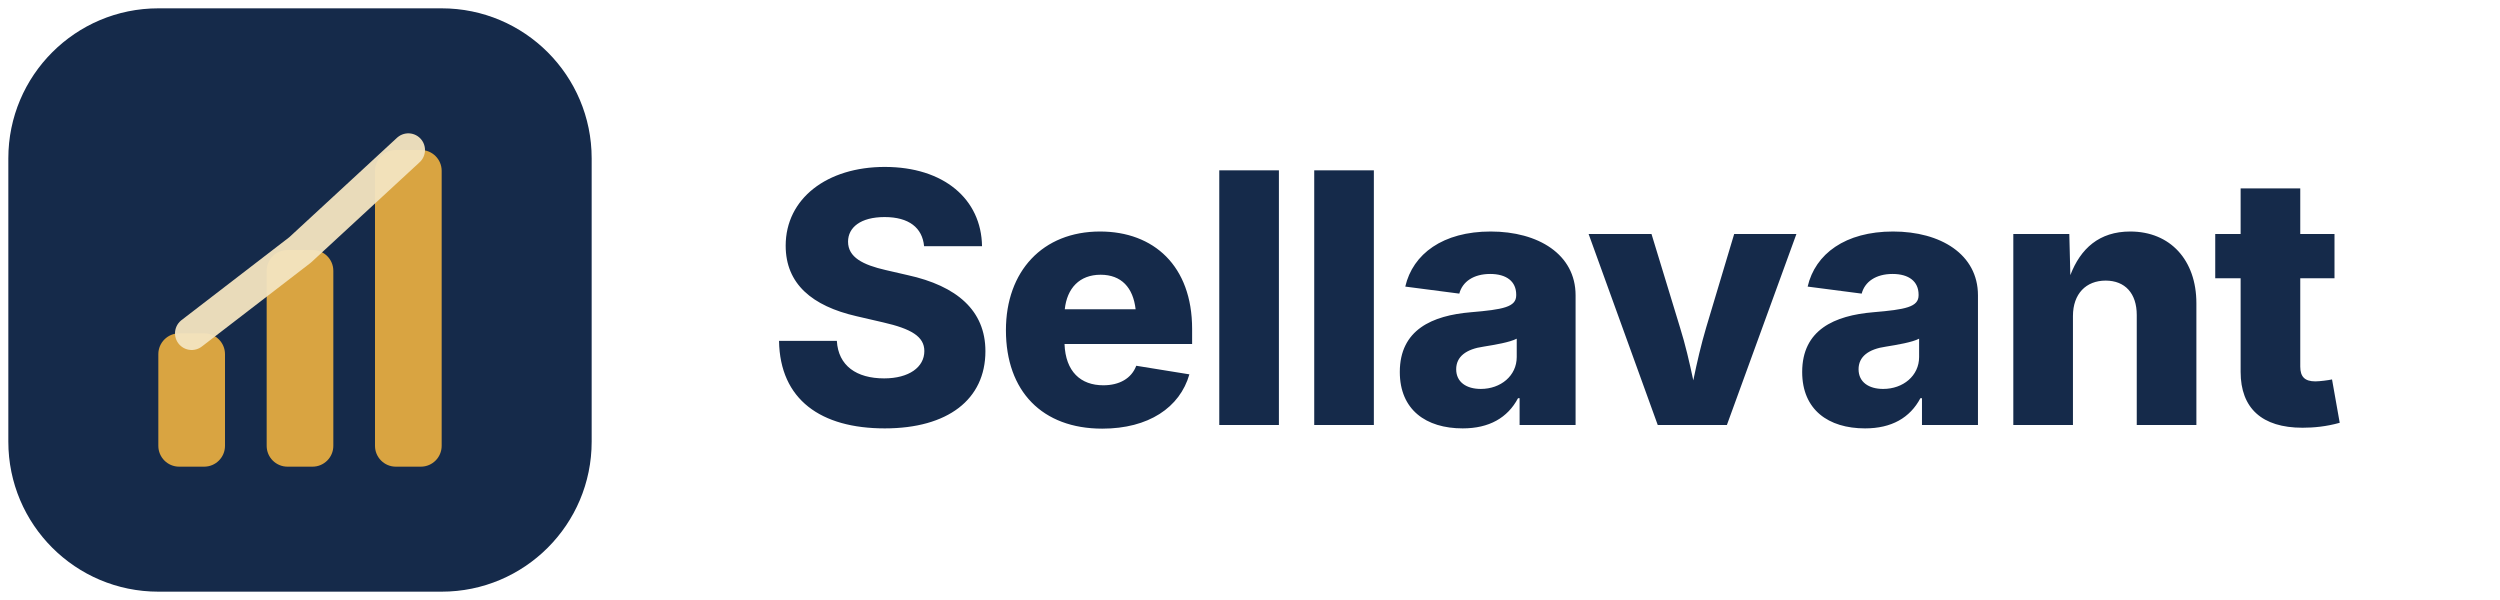
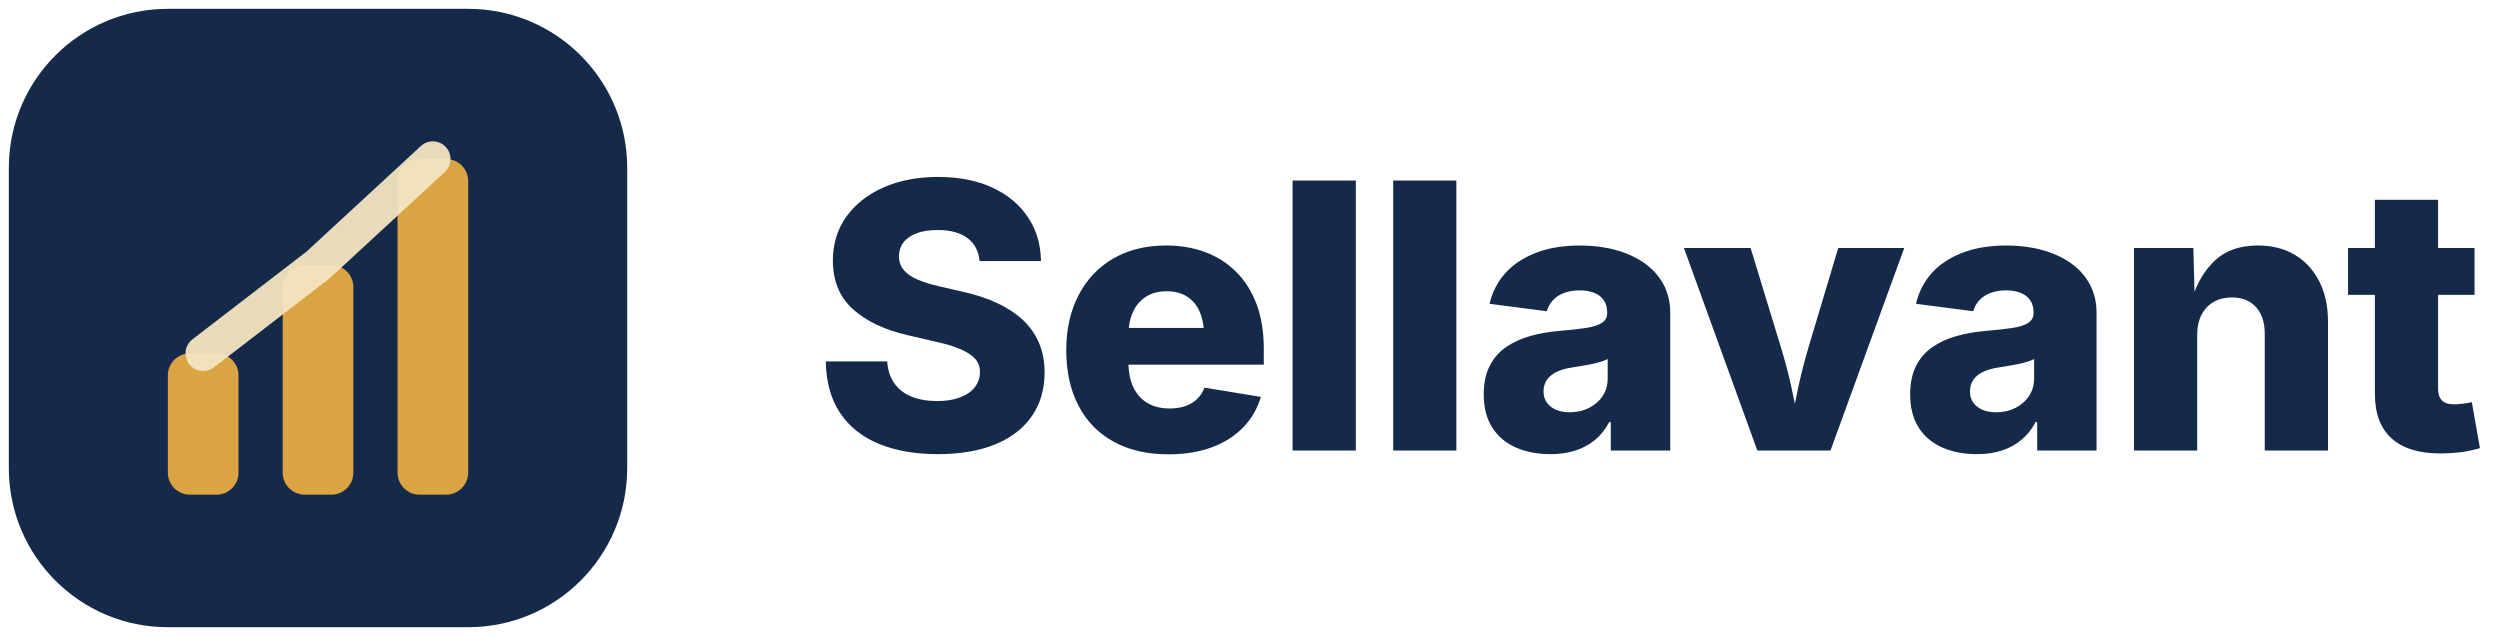
- <svg xmlns="http://www.w3.org/2000/svg" viewBox="0 0 300 72" fill="none">
+ <svg xmlns="http://www.w3.org/2000/svg" viewBox="0 0 283 72" width="283" height="72" fill="none" role="img" aria-label="Sellavant">
  <rect x="1" y="1" width="70" height="70" rx="18" fill="#152A4A" />
  <rect x="19" y="40" width="8" height="16" rx="2.5" fill="#D9A441" />
  <rect x="32" y="30" width="8" height="26" rx="2.5" fill="#D9A441" />
  <rect x="45" y="18" width="8" height="38" rx="2.5" fill="#D9A441" />
  <polyline points="23,40 36,30 49,18" stroke="#F3E4C0" stroke-width="4" fill="none" stroke-linecap="round" stroke-linejoin="round" opacity="0.95" />
-   <text x="92" y="51" font-size="42" font-weight="800" letter-spacing="-0.5" font-family="Inter, Arial, Helvetica, sans-serif" fill="#152A4A">Sellavant</text>
+   <path d="M106.17 51.41Q102.36 51.41 99.53 50.26Q96.7 49.11 95.12 46.78Q93.54 44.44 93.48 40.91L100.43 40.91Q100.53 42.39 101.24 43.39Q101.95 44.4 103.19 44.9Q104.43 45.4 106.09 45.4Q107.59 45.4 108.67 44.99Q109.76 44.58 110.34 43.84Q110.93 43.1 110.93 42.12Q110.93 41.24 110.39 40.62Q109.84 40.01 108.75 39.54Q107.67 39.06 105.99 38.7L102.75 37.94Q98.79 37.03 96.53 34.98Q94.28 32.93 94.28 29.49Q94.28 26.66 95.81 24.52Q97.35 22.39 100.03 21.21Q102.71 20.03 106.17 20.03Q109.72 20.03 112.32 21.23Q114.93 22.43 116.36 24.58Q117.8 26.72 117.84 29.55L110.89 29.55Q110.74 27.89 109.53 26.96Q108.32 26.04 106.15 26.04Q104.71 26.04 103.73 26.42Q102.75 26.8 102.25 27.47Q101.76 28.13 101.76 29Q101.76 29.94 102.32 30.58Q102.87 31.23 103.89 31.66Q104.92 32.09 106.27 32.4L108.92 33.01Q111.13 33.49 112.87 34.3Q114.6 35.11 115.8 36.23Q117 37.36 117.62 38.84Q118.25 40.32 118.25 42.14Q118.25 45.03 116.8 47.11Q115.36 49.2 112.66 50.3Q109.96 51.41 106.17 51.41ZM132.27 51.43Q128.68 51.43 126.08 50.01Q123.47 48.58 122.09 45.93Q120.7 43.29 120.7 39.62Q120.7 36.09 122.09 33.42Q123.47 30.76 126.01 29.27Q128.56 27.79 132 27.79Q134.42 27.79 136.44 28.54Q138.46 29.3 139.95 30.79Q141.44 32.28 142.25 34.45Q143.06 36.62 143.06 39.47L143.06 41.28L123.25 41.28L123.25 37.12L139.65 37.12L136.31 38.1Q136.31 36.5 135.83 35.35Q135.35 34.2 134.4 33.59Q133.46 32.97 132.06 32.97Q130.67 32.97 129.71 33.6Q128.74 34.22 128.24 35.34Q127.74 36.46 127.74 37.96L127.74 40.95Q127.74 42.71 128.32 43.89Q128.91 45.07 129.95 45.66Q131 46.24 132.39 46.24Q133.36 46.24 134.15 45.98Q134.94 45.71 135.5 45.18Q136.06 44.64 136.35 43.88L142.73 44.93Q142.15 46.9 140.75 48.36Q139.34 49.83 137.2 50.63Q135.06 51.43 132.27 51.43ZM153.48 20.44L153.48 51L146.32 51L146.32 20.44ZM164.86 20.44L164.86 51L157.71 51L157.71 20.44ZM175.51 51.41Q173.32 51.41 171.6 50.66Q169.89 49.91 168.93 48.41Q167.96 46.9 167.96 44.64Q167.96 42.74 168.63 41.42Q169.3 40.11 170.49 39.29Q171.68 38.47 173.21 38.04Q174.75 37.61 176.5 37.46Q178.44 37.3 179.63 37.11Q180.82 36.91 181.38 36.52Q181.93 36.13 181.93 35.43L181.93 35.35Q181.93 34.55 181.56 34Q181.19 33.45 180.49 33.16Q179.8 32.87 178.81 32.87Q177.83 32.87 177.06 33.16Q176.29 33.45 175.8 33.98Q175.31 34.51 175.1 35.23L168.62 34.39Q169.07 32.42 170.39 30.93Q171.72 29.45 173.86 28.62Q176 27.79 178.87 27.79Q181.01 27.79 182.86 28.29Q184.72 28.79 186.11 29.76Q187.51 30.74 188.29 32.16Q189.07 33.59 189.07 35.43L189.07 51L182.34 51L182.34 47.78L182.16 47.78Q181.54 48.97 180.59 49.77Q179.63 50.57 178.37 50.99Q177.11 51.41 175.51 51.41ZM177.69 46.67Q178.89 46.67 179.87 46.18Q180.84 45.69 181.42 44.83Q181.99 43.97 181.99 42.84L181.99 40.64Q181.68 40.81 181.22 40.95Q180.76 41.09 180.21 41.21Q179.65 41.32 179.1 41.41Q178.55 41.5 178.03 41.59Q176.99 41.73 176.25 42.08Q175.51 42.43 175.12 42.98Q174.73 43.54 174.73 44.31Q174.73 45.07 175.12 45.6Q175.51 46.12 176.17 46.4Q176.82 46.67 177.69 46.67ZM198.93 51L190.62 28.07L198.17 28.07L201.59 39.29Q202.29 41.55 202.8 43.9Q203.31 46.26 203.85 48.89L202.54 48.89Q203.05 46.26 203.55 43.91Q204.05 41.57 204.73 39.29L208.09 28.07L215.56 28.07L207.21 51ZM223.78 51.41Q221.58 51.41 219.87 50.66Q218.16 49.91 217.2 48.41Q216.23 46.9 216.23 44.64Q216.23 42.74 216.9 41.42Q217.56 40.11 218.75 39.29Q219.94 38.47 221.48 38.04Q223.02 37.61 224.76 37.46Q226.71 37.3 227.9 37.11Q229.09 36.91 229.64 36.52Q230.2 36.13 230.2 35.43L230.2 35.35Q230.2 34.55 229.83 34Q229.46 33.45 228.76 33.16Q228.06 32.87 227.08 32.87Q226.1 32.87 225.33 33.16Q224.56 33.45 224.07 33.98Q223.57 34.51 223.37 35.23L216.89 34.39Q217.34 32.42 218.66 30.93Q219.98 29.45 222.13 28.62Q224.27 27.79 227.14 27.79Q229.27 27.79 231.13 28.29Q232.99 28.79 234.38 29.76Q235.78 30.74 236.55 32.16Q237.33 33.59 237.33 35.43L237.33 51L230.61 51L230.61 47.78L230.42 47.78Q229.81 48.97 228.85 49.77Q227.9 50.57 226.64 50.99Q225.38 51.41 223.78 51.41ZM225.95 46.67Q227.16 46.67 228.14 46.18Q229.11 45.69 229.68 44.83Q230.26 43.97 230.26 42.84L230.26 40.64Q229.95 40.81 229.49 40.95Q229.03 41.09 228.47 41.21Q227.92 41.32 227.37 41.41Q226.81 41.5 226.3 41.59Q225.25 41.73 224.52 42.08Q223.78 42.43 223.39 42.98Q223 43.54 223 44.31Q223 45.07 223.39 45.6Q223.78 46.12 224.43 46.4Q225.09 46.67 225.95 46.67ZM248.72 37.92L248.72 51L241.57 51L241.57 28.07L248.29 28.07L248.44 33.86L248.13 33.86Q248.97 31.13 250.76 29.46Q252.56 27.79 255.59 27.79Q257.99 27.79 259.78 28.85Q261.56 29.92 262.55 31.87Q263.53 33.81 263.53 36.4L263.53 51L256.37 51L256.37 37.79Q256.37 35.87 255.39 34.77Q254.4 33.67 252.64 33.67Q251.49 33.67 250.6 34.17Q249.71 34.68 249.22 35.62Q248.72 36.56 248.72 37.92ZM280.12 28.07L280.12 33.38L265.8 33.38L265.8 28.07ZM268.84 22.62L275.99 22.62L275.99 43.99Q275.99 44.89 276.43 45.33Q276.86 45.77 277.82 45.77Q278.19 45.77 278.86 45.69Q279.52 45.61 279.81 45.52L280.73 50.73Q279.52 51.08 278.39 51.21Q277.27 51.33 276.26 51.33Q272.61 51.33 270.72 49.62Q268.84 47.9 268.84 44.62Z" fill="#152A4A" />
</svg>
